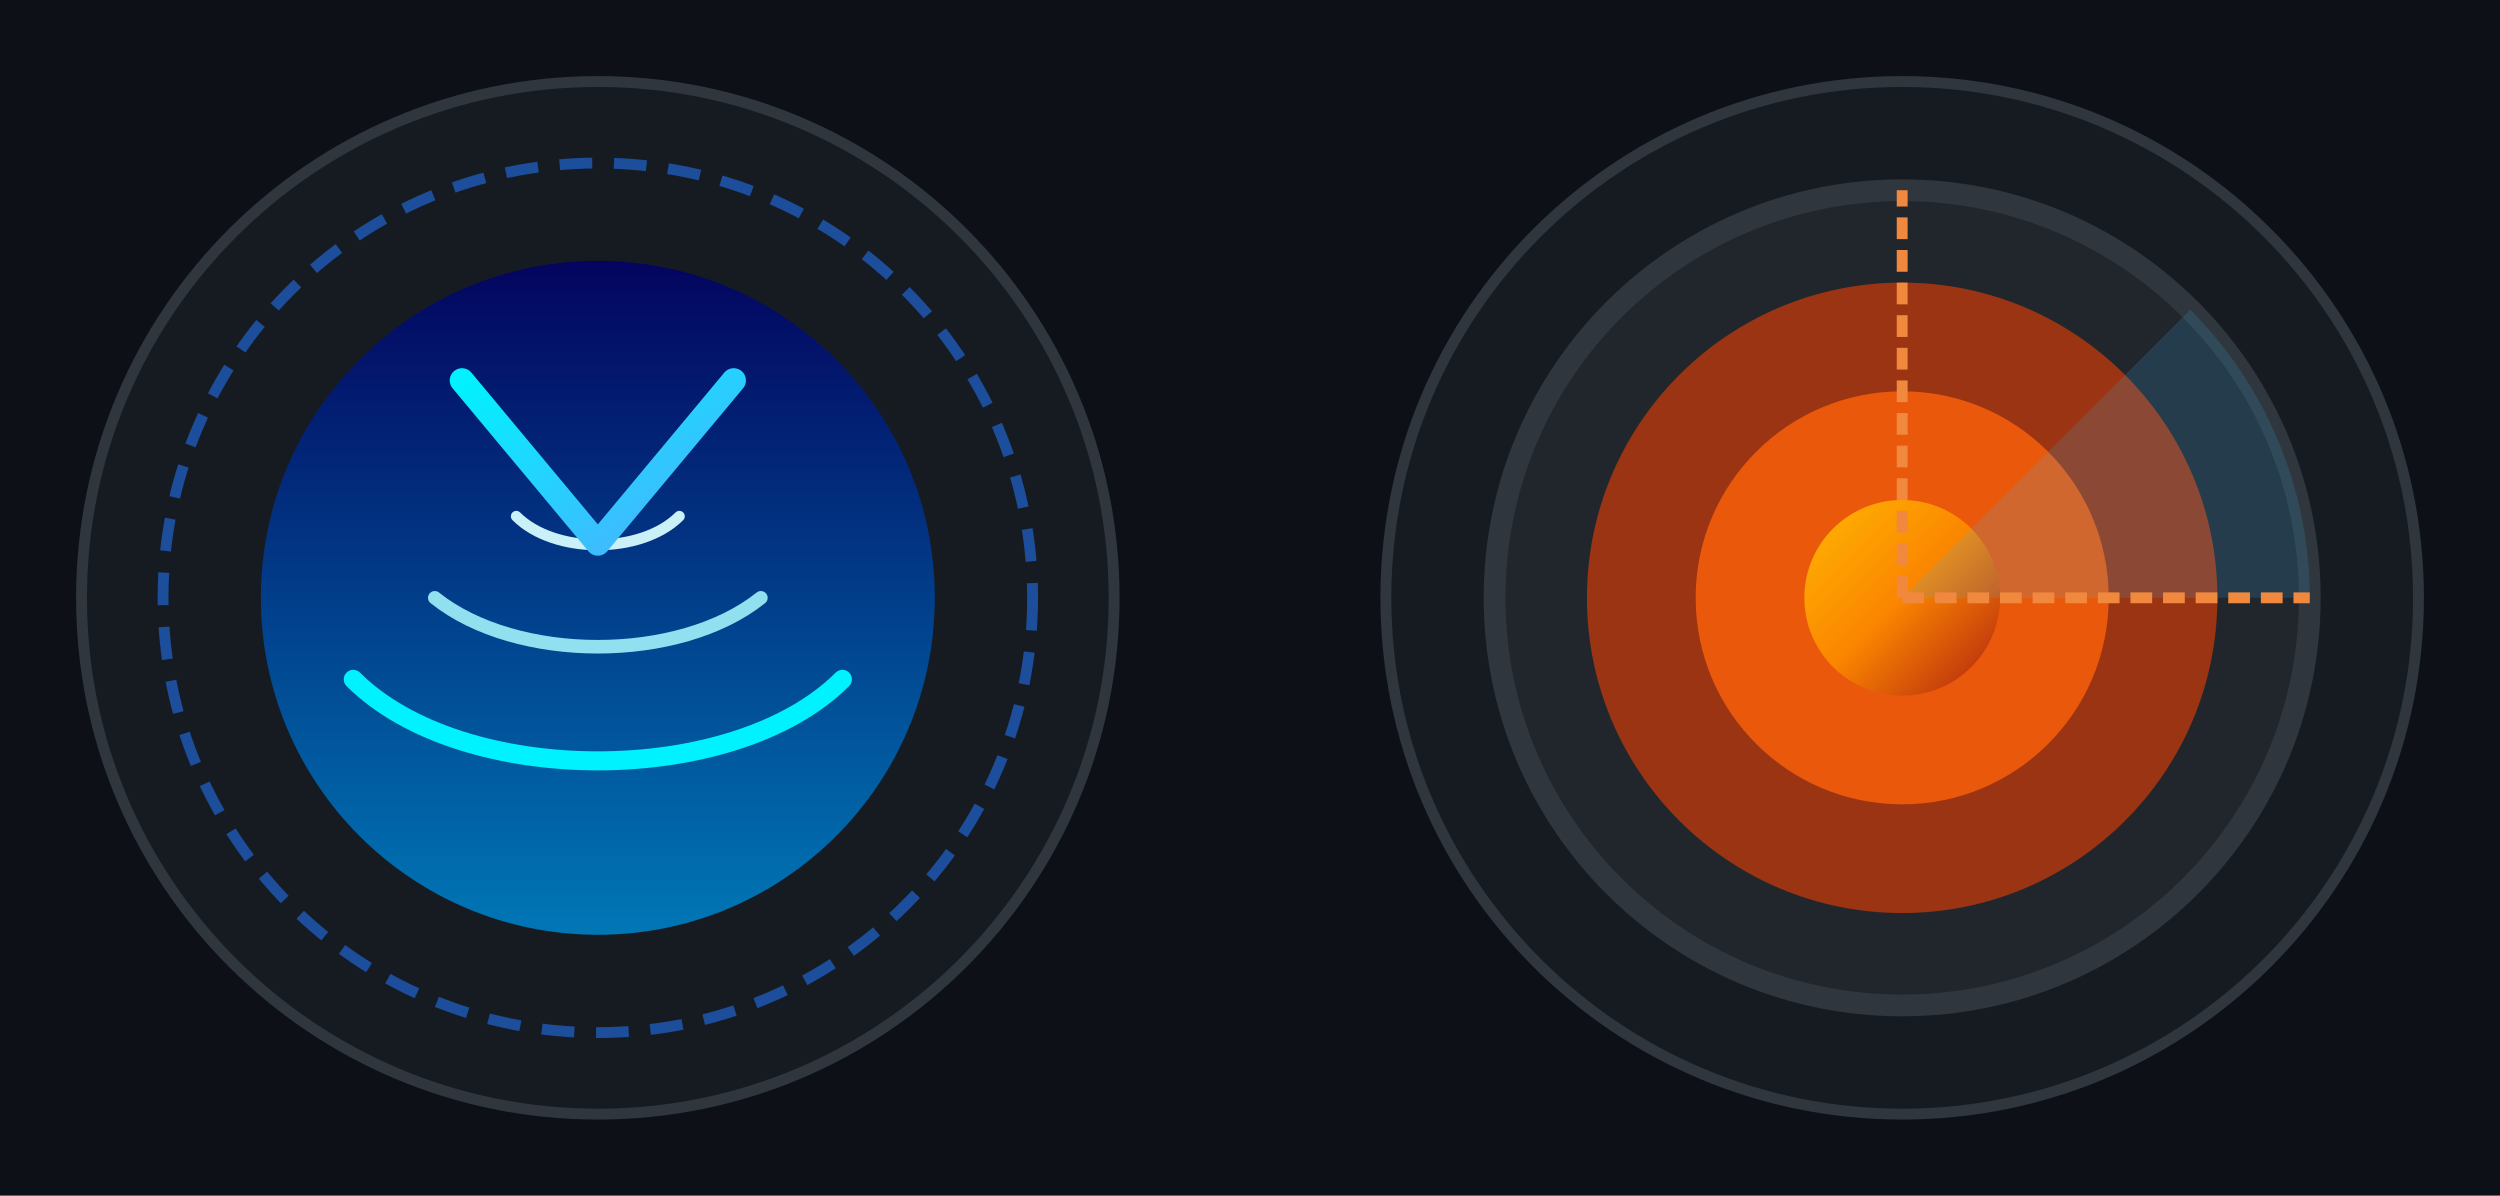
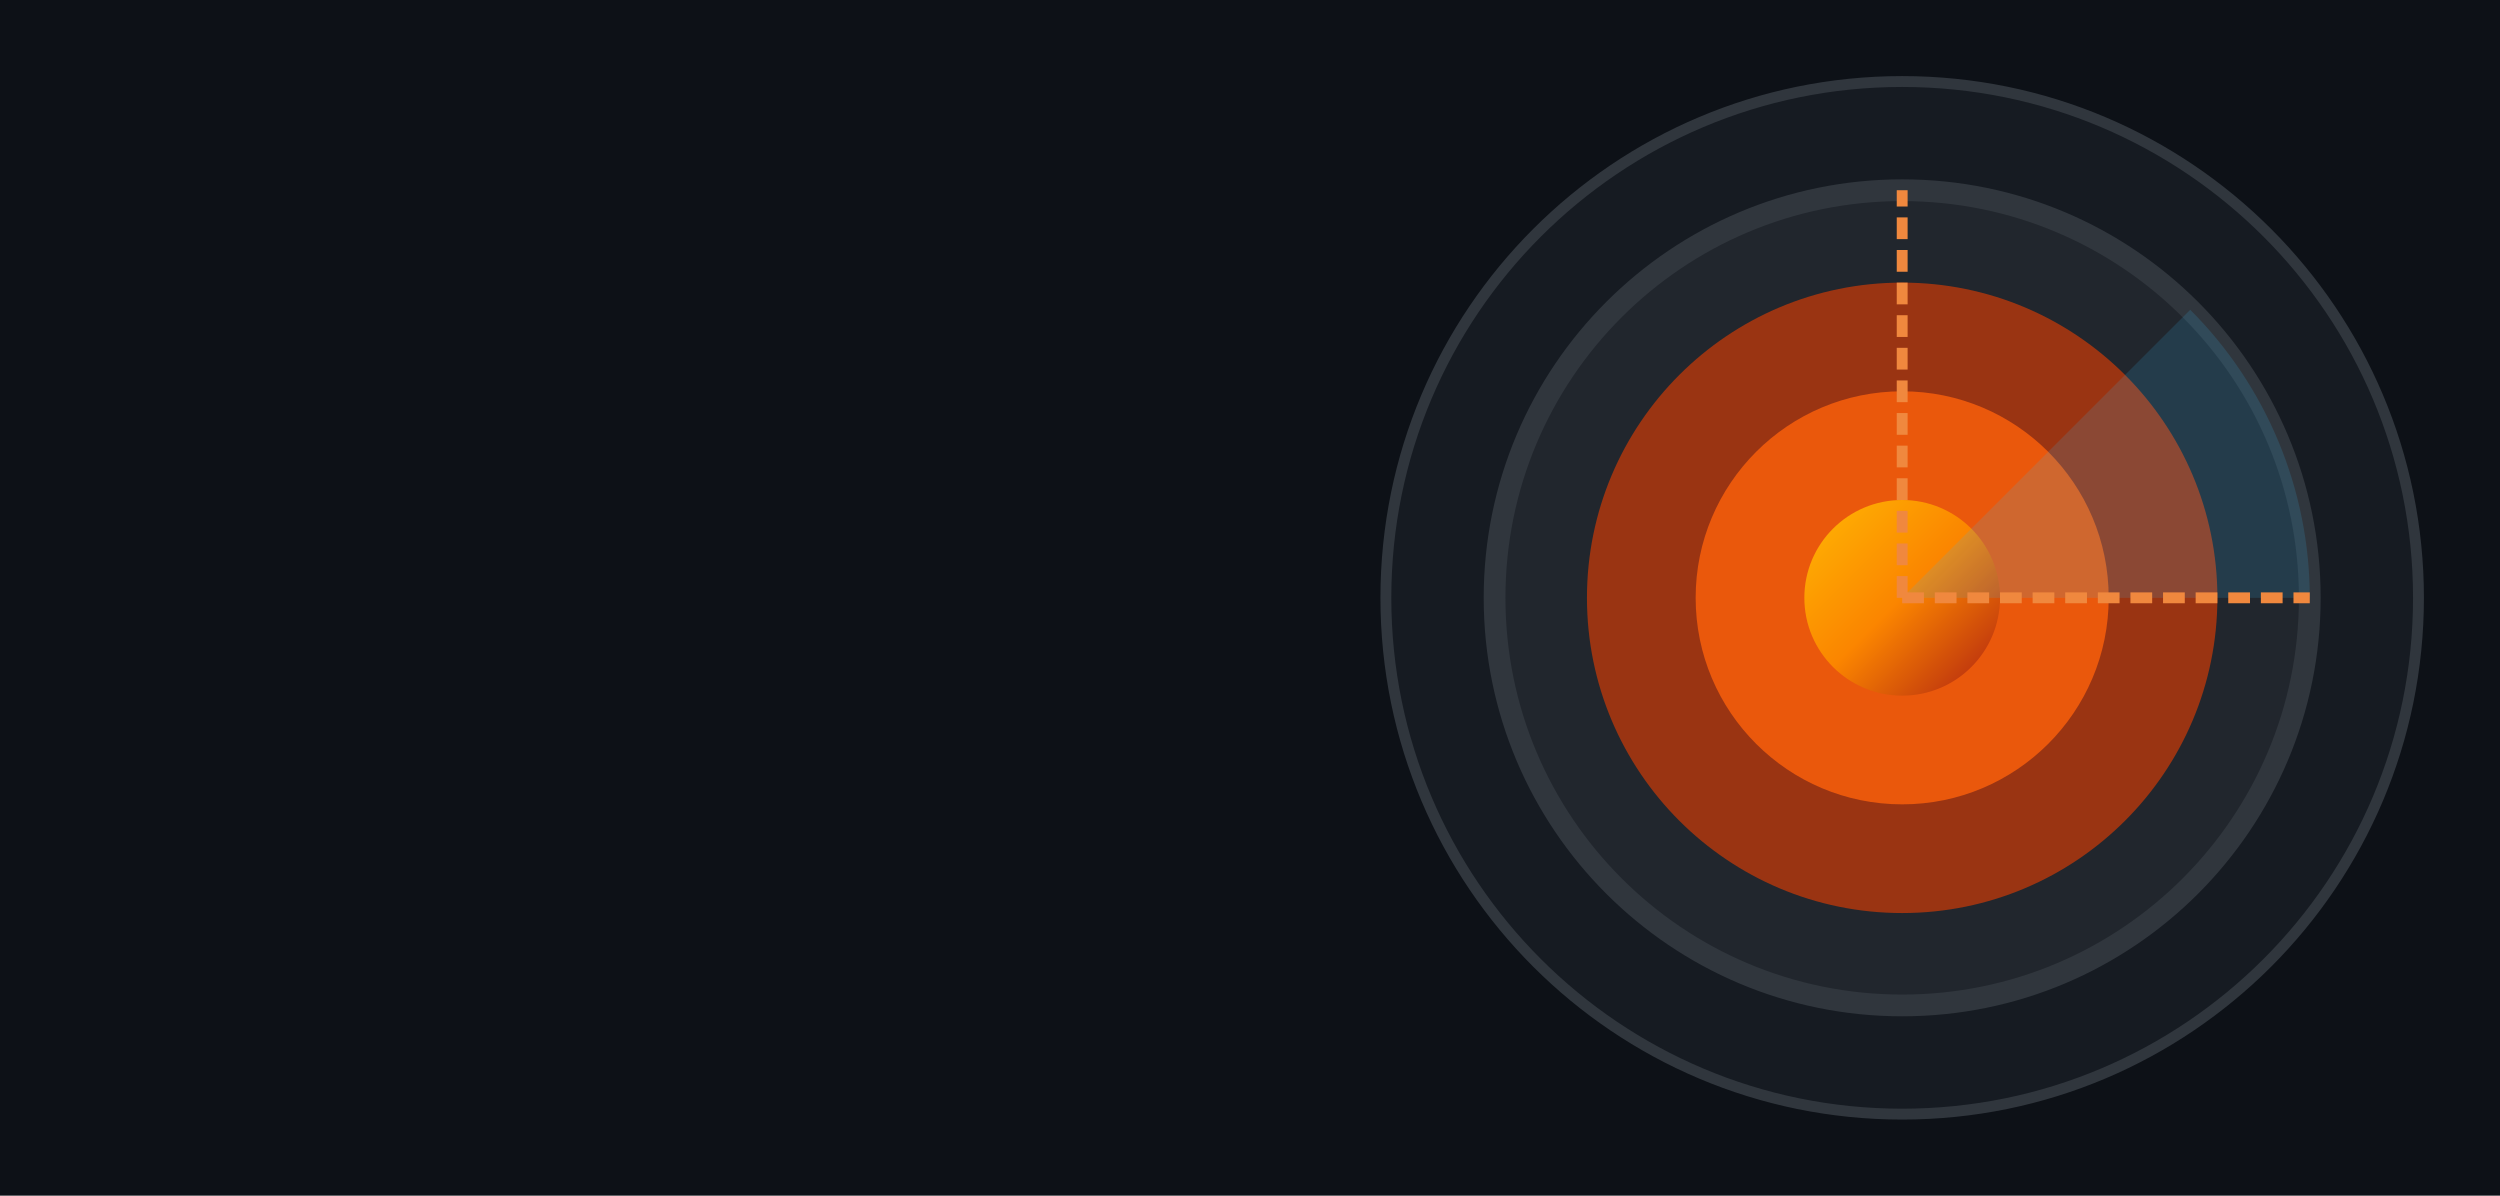
<svg xmlns="http://www.w3.org/2000/svg" viewBox="0 0 460 220" width="100%" height="100%">
  <defs>
    <linearGradient id="oceanGrad" x1="0%" y1="0%" x2="100%" y2="100%">
      <stop offset="0%" stop-color="#00f2fe" />
      <stop offset="100%" stop-color="#4facfe" />
    </linearGradient>
    <linearGradient id="abyssGrad" x1="0%" y1="0%" x2="0%" y2="100%">
      <stop offset="0%" stop-color="#03045e" />
      <stop offset="100%" stop-color="#0077b6" />
-     </linearGradient>
+     </linearGradient>a
    <linearGradient id="earthCore" x1="0%" y1="0%" x2="100%" y2="100%">
      <stop offset="0%" stop-color="#ffb703" />
      <stop offset="50%" stop-color="#fb8500" />
      <stop offset="100%" stop-color="#ae2012" />
    </linearGradient>
-     <symbol id="icon-abbys" viewBox="0 0 200 200">
+     <symbol id="icon-abyss" viewBox="0 0 200 200">
      <circle cx="100" cy="100" r="95" fill="#161b22" stroke="#30363d" stroke-width="2" />
      <circle cx="100" cy="100" r="80" fill="none" stroke="#1f6feb" stroke-width="2" stroke-dasharray="6,4" opacity="0.6" />
      <circle cx="100" cy="100" r="62" fill="url(#abyssGrad)" />
      <path d="M55,115 C75,135 125,135 145,115" fill="none" stroke="#00f2fe" stroke-width="3.5" stroke-linecap="round" />
      <path d="M70,100 C85,112 115,112 130,100" fill="none" stroke="#90e0ef" stroke-width="2.5" stroke-linecap="round" />
      <path d="M85,85 C92,92 108,92 115,85" fill="none" stroke="#caf0f8" stroke-width="2" stroke-linecap="round" />
      <path d="M75,60 L100,90 L125,60" fill="none" stroke="url(#oceanGrad)" stroke-width="4.5" stroke-linejoin="round" stroke-linecap="round" />
    </symbol>
    <symbol id="icon-mundo-interno" viewBox="0 0 200 200">
      <circle cx="100" cy="100" r="95" fill="#161b22" stroke="#30363d" stroke-width="2" />
      <circle cx="100" cy="100" r="75" fill="#21262d" stroke="#30363d" stroke-width="4" />
      <circle cx="100" cy="100" r="58" fill="#9a3412" />
      <circle cx="100" cy="100" r="38" fill="#ea580c" />
      <circle cx="100" cy="100" r="18" fill="url(#earthCore)" />
      <path d="M100,100 L175,100 A75,75 0 0,0 153,47 Z" fill="#38bdf8" opacity="0.15" />
      <path d="M100,100 L175,100" stroke="#f0883e" stroke-width="2" stroke-dasharray="4,2" />
      <path d="M100,100 L100,25" stroke="#f0883e" stroke-width="2" stroke-dasharray="4,2" />
    </symbol>
  </defs>
  <rect width="460" height="220" fill="#0d1117" />
  <g transform="translate(10, 10)">
    <use href="#icon-abbys" width="200" height="200" />
  </g>
  <g transform="translate(250, 10)">
    <use href="#icon-mundo-interno" width="200" height="200" />
  </g>
</svg>
